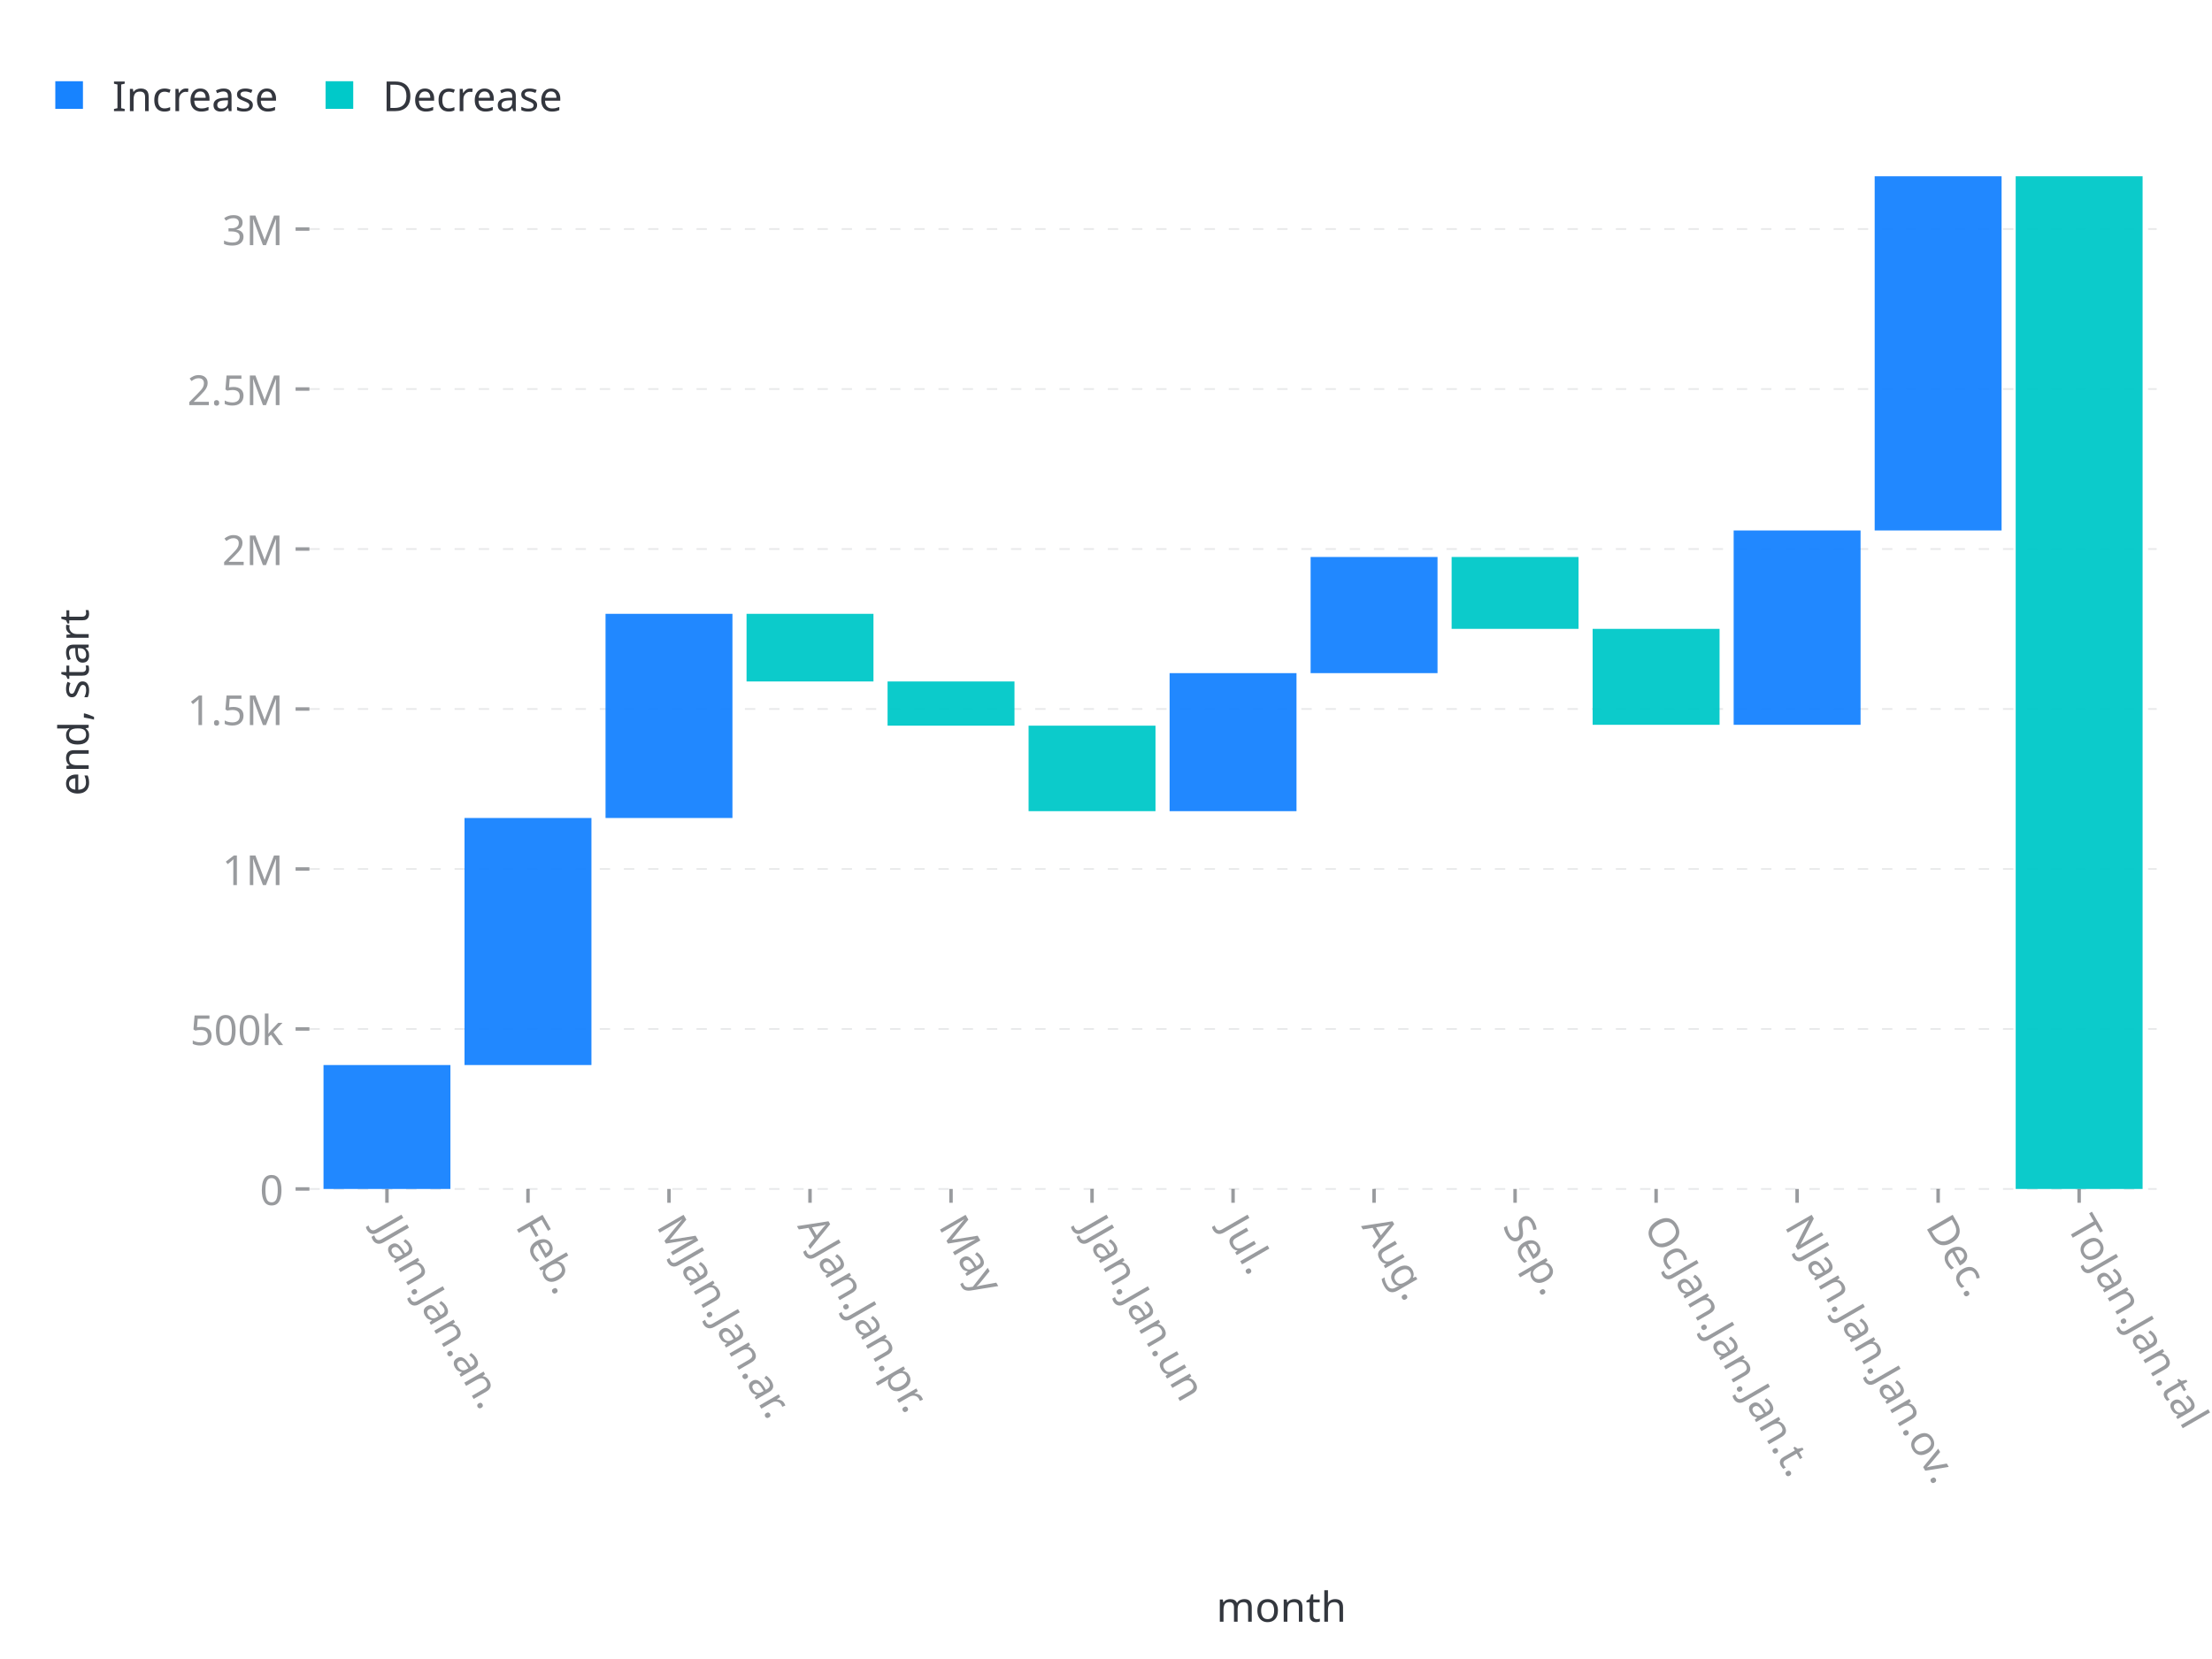
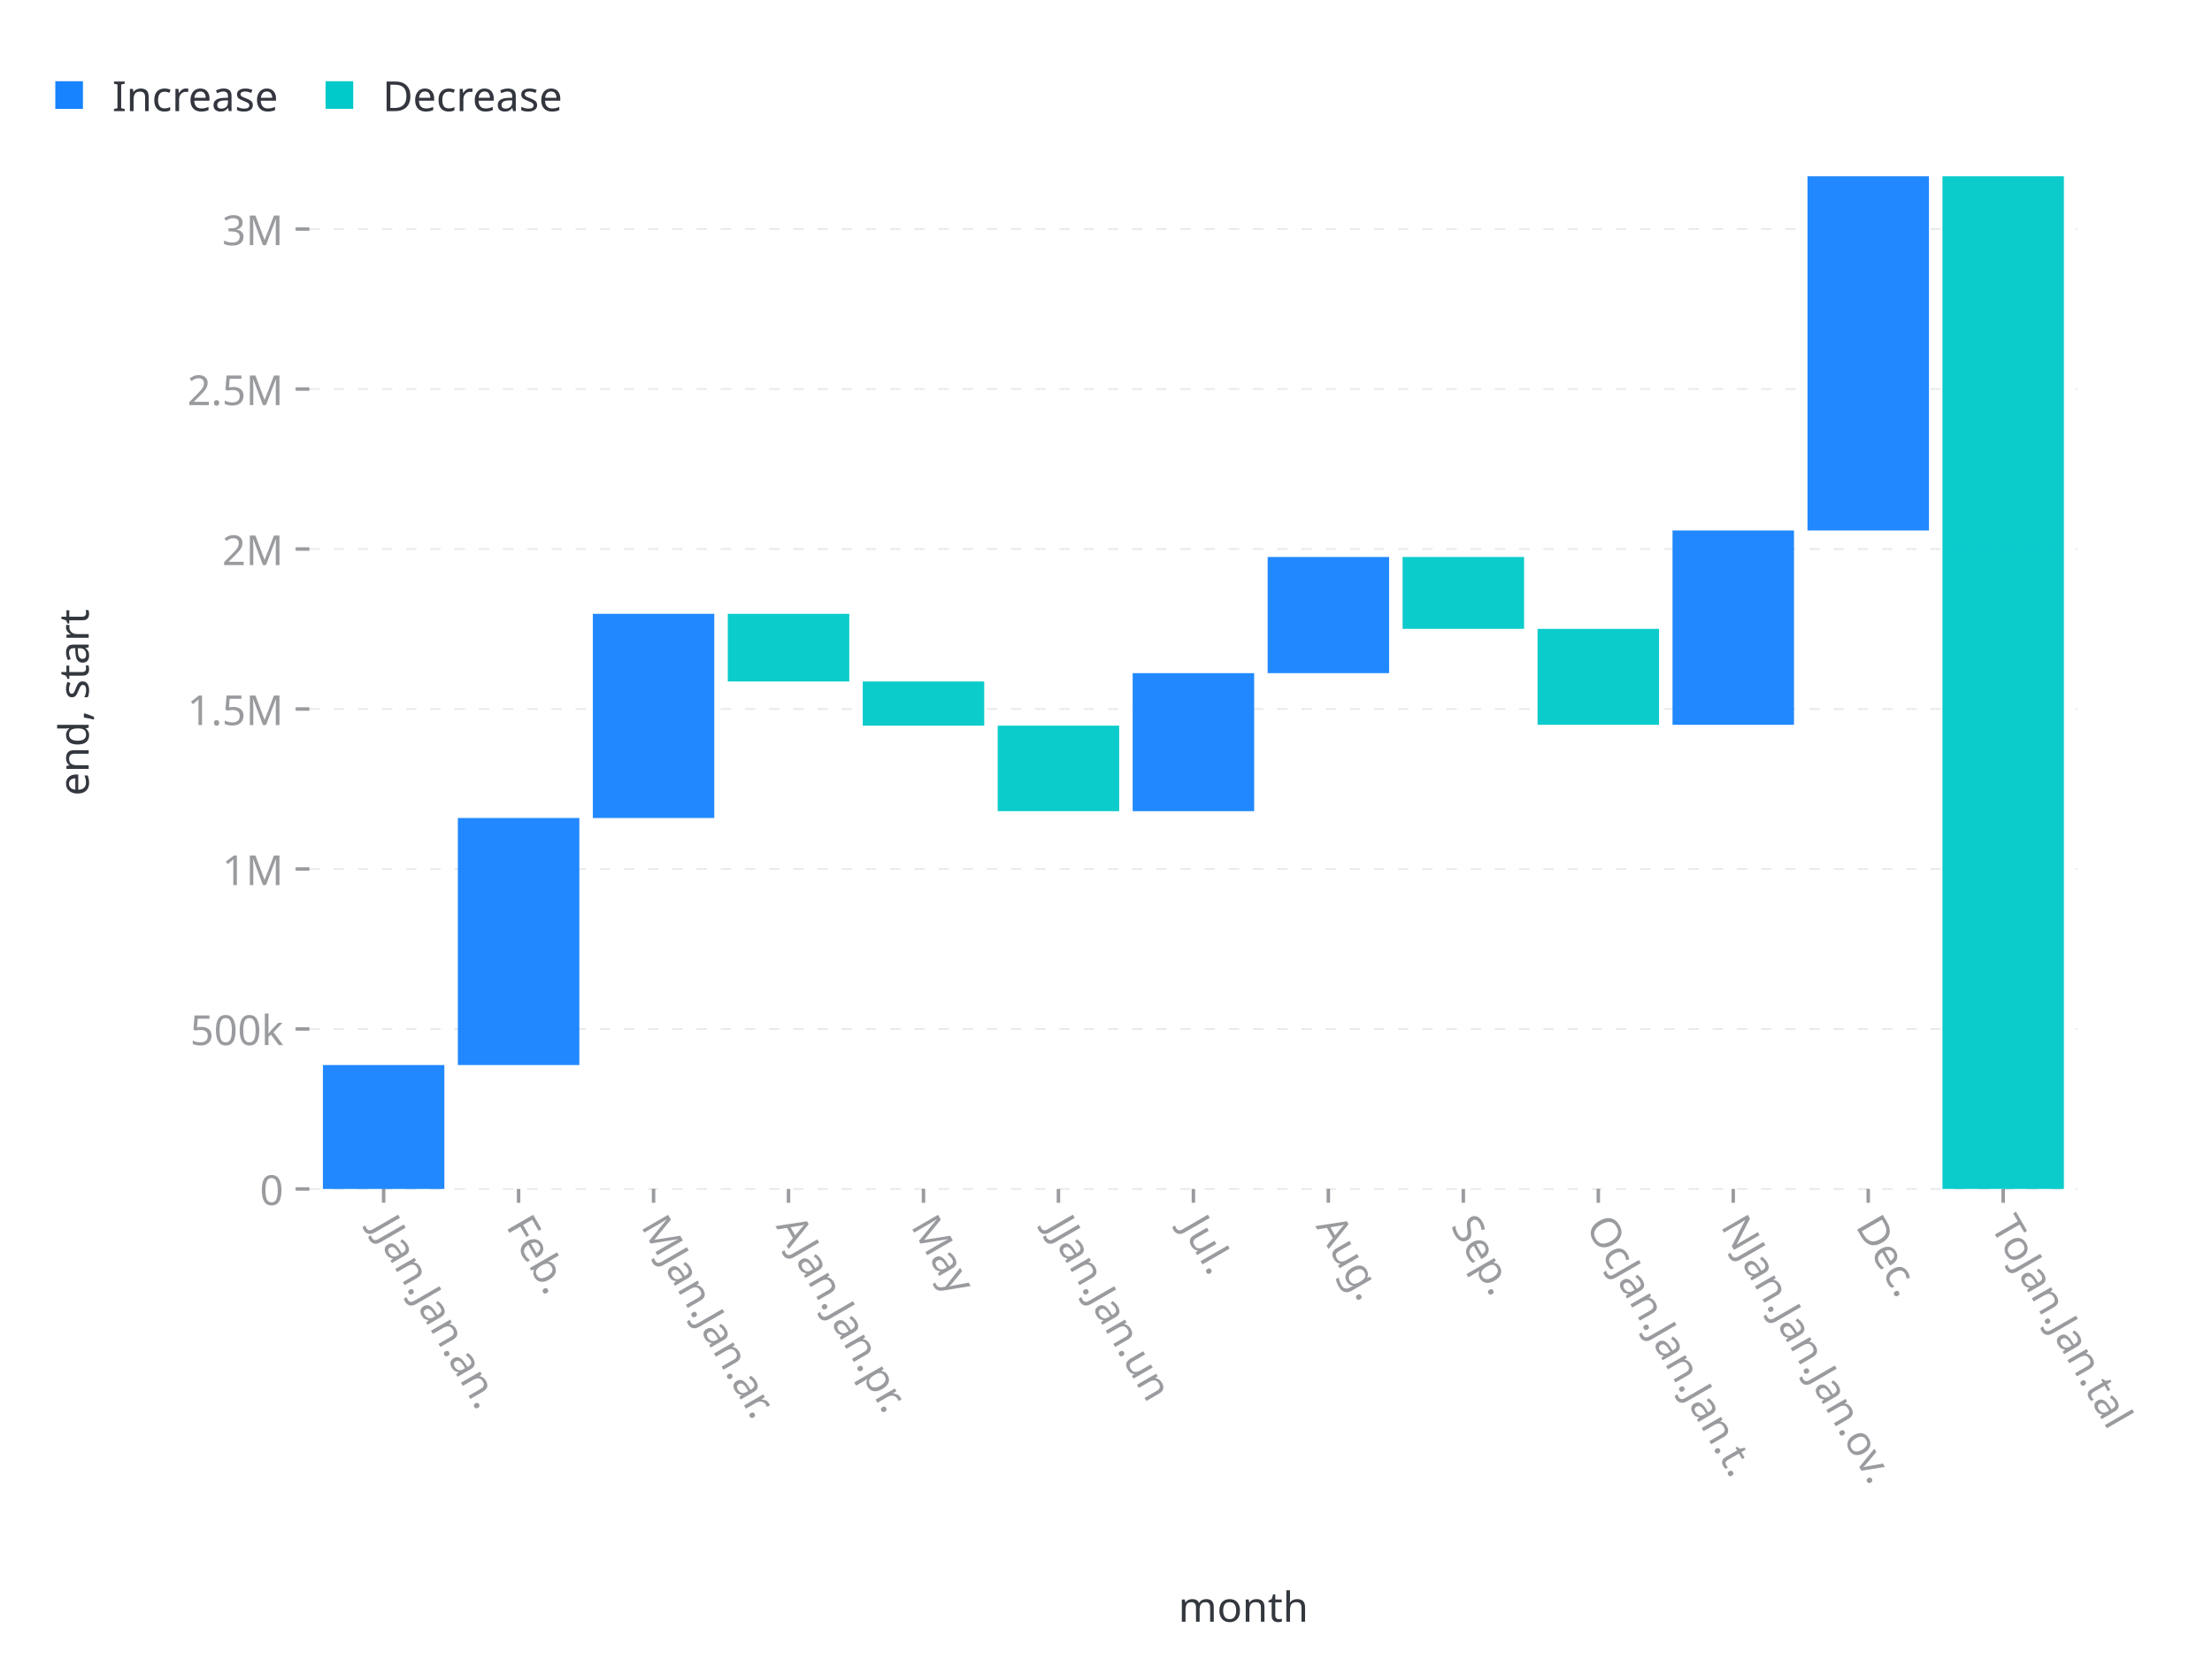
<svg xmlns="http://www.w3.org/2000/svg" width="640" height="480" color-interpolation-filters="sRGB" style="background: transparent;">
  <defs>
    <clipPath id="b" transform="matrix(1 0 0 1 -16 -16)">
      <use href="#a" transform="matrix(1 0 0 1 16 16)" />
    </clipPath>
  </defs>
  <g>
    <g fill="none">
      <g fill="none" class="view">
        <g>
          <path width="640" height="480" x="0" y="0" fill="rgba(0,0,0,0)" d="m0 0 640 0 0 480-640 0z" class="area" />
        </g>
        <g>
          <path width="608" height="448" x="16" y="16" fill="rgba(0,0,0,0)" d="m16 16 608 0 0 448-608 0z" class="area" />
        </g>
        <g>
-           <path width="534.48" height="293" x="89.52" y="51" fill="rgba(0,0,0,0)" d="m89.52 51 534.48 0 0 293-534.48 0z" class="area" />
+           <path width="511.54" height="293" x="89.52" y="51" fill="rgba(0,0,0,0)" d="m89.52 51 511.54 0 0 293-511.54 0z" class="area" />
        </g>
        <g>
-           <path width="534.48" height="293" x="89.52" y="51" fill="rgba(0,0,0,0)" d="m89.52 51 534.48 0 0 293-534.48 0z" class="area" />
+           <path width="511.54" height="293" x="89.52" y="51" fill="rgba(0,0,0,0)" d="m89.52 51 511.54 0 0 293-511.54 0z" class="area" />
        </g>
        <g fill="none" class="component">
          <g fill="none" transform="matrix(1 0 0 1 16 16)">
            <g fill="none" class="legend-category">
              <g fill="none" class="legend-title-group">
                <g fill="none" class="legend-title" />
              </g>
              <g fill="none" class="legend-items-group">
                <g fill="none" class="legend-items">
                  <g fill="none" class="items-navigator">
                    <g fill="none" class="navigator-content-group" clip-path="url(#b)">
                      <g fill="none" class="navigator-play-window">
                        <g fill="none" class="items-item-page">
                          <g fill="none" class="items-item">
                            <g fill="none" class="legend-category-item-background-group">
                              <g>
                                <path width="66.2" height="23" fill="rgba(0,0,0,0)" d="m0 0 66.2 0 0 23-66.2 0z" class="legend-category-item-background" visibility="visible" />
                              </g>
                            </g>
                            <g fill="none" class="legend-category-item-marker-group" transform="matrix(.5 0 0 .5 4 11.5)">
                              <g>
                                <path fill="rgba(23,131,255,1)" stroke-width="0" d="m-8-8 16 0 0 16-16 0Z" class="legend-category-item-marker" visibility="visible" />
                              </g>
                            </g>
                            <g fill="none" class="legend-category-item-label-group" transform="matrix(1 0 0 1 16 11.5)">
                              <g>
                                <text fill="rgba(29,33,41,1)" fill-opacity=".9" stroke-width="1" class="legend-category-item-label" dominant-baseline="central" dx=".5" dy="0" font-family="sans-serif" font-size="12" font-style="normal" font-variant="normal" font-weight="normal" paint-order="stroke" style="transform:translate(0px, 0px);" text-anchor="left" visibility="visible">Increase</text>
                              </g>
                            </g>
                            <g fill="none" class="legend-category-item-value-group" />
                          </g>
                          <g fill="none" class="items-item" transform="matrix(1 0 0 1 78.2 0)">
                            <g fill="none" class="legend-category-item-background-group">
                              <g>
                                <path width="71.48" height="23" fill="rgba(0,0,0,0)" d="m0 0 71.48 0 0 23-71.48 0z" class="legend-category-item-background" visibility="visible" />
                              </g>
                            </g>
                            <g fill="none" class="legend-category-item-marker-group" transform="matrix(.5 0 0 .5 4 11.5)">
                              <g>
                                <path fill="rgba(0,201,201,1)" stroke-width="0" d="m-8-8 16 0 0 16-16 0Z" class="legend-category-item-marker" visibility="visible" />
                              </g>
                            </g>
                            <g fill="none" class="legend-category-item-label-group" transform="matrix(1 0 0 1 16 11.5)">
                              <g>
                                <text fill="rgba(29,33,41,1)" fill-opacity=".9" stroke-width="1" class="legend-category-item-label" dominant-baseline="central" dx=".5" dy="0" font-family="sans-serif" font-size="12" font-style="normal" font-variant="normal" font-weight="normal" paint-order="stroke" style="transform:translate(0px, 0px);" text-anchor="left" visibility="visible">Decrease</text>
                              </g>
                            </g>
                            <g fill="none" class="legend-category-item-value-group" />
                          </g>
                        </g>
                      </g>
                    </g>
                    <g fill="none" class="navigator-controller" />
                    <g>
                      <path id="a" width="149.68" height="23" fill="none" d="m0 0 149.68 0 0 23-149.68 0z" class="navigator-clip-path" />
                    </g>
                  </g>
                </g>
              </g>
            </g>
          </g>
        </g>
        <g fill="none" class="component">
          <g fill="none" class="axis">
            <g fill="none" class="axis-grid-group" />
            <g fill="none" class="axis-main-group">
              <g fill="none" class="axis-line-group">
                <g>
-                   <line x1="89.52" x2="624" y1="344" y2="344" fill="none" stroke="rgba(29,33,41,1)" stroke-opacity=".45" stroke-width=".5" class="axis-line axis-line" opacity="0" />
+                   <line x1="89.52" x2="601.06" y1="344" y2="344" fill="none" stroke="rgba(29,33,41,1)" stroke-opacity=".45" stroke-width=".5" class="axis-line axis-line" opacity="0" />
                </g>
              </g>
              <g fill="none" class="axis-tick-group">
-                 <g fill="none" class="axis-tick" transform="matrix(1 0 0 1 111.96 344)">
-                   <g>
-                     <line x1="0" x2="0" y1="0" y2="4" fill="none" stroke="rgba(29,33,41,1)" stroke-width="1" class="axis-tick-item" opacity=".45" />
-                   </g>
-                 </g>
-                 <g fill="none" class="axis-tick" transform="matrix(1 0 0 1 152.76 344)">
-                   <g>
-                     <line x1="0" x2="0" y1="0" y2="4" fill="none" stroke="rgba(29,33,41,1)" stroke-width="1" class="axis-tick-item" opacity=".45" />
-                   </g>
-                 </g>
-                 <g fill="none" class="axis-tick" transform="matrix(1 0 0 1 193.56 344)">
-                   <g>
-                     <line x1="0" x2="0" y1="0" y2="4" fill="none" stroke="rgba(29,33,41,1)" stroke-width="1" class="axis-tick-item" opacity=".45" />
-                   </g>
-                 </g>
-                 <g fill="none" class="axis-tick" transform="matrix(1 0 0 1 234.36 344)">
-                   <g>
-                     <line x1="0" x2="0" y1="0" y2="4" fill="none" stroke="rgba(29,33,41,1)" stroke-width="1" class="axis-tick-item" opacity=".45" />
-                   </g>
-                 </g>
-                 <g fill="none" class="axis-tick" transform="matrix(1 0 0 1 275.16 344)">
-                   <g>
-                     <line x1="0" x2="0" y1="0" y2="4" fill="none" stroke="rgba(29,33,41,1)" stroke-width="1" class="axis-tick-item" opacity=".45" />
-                   </g>
-                 </g>
-                 <g fill="none" class="axis-tick" transform="matrix(1 0 0 1 315.96 344)">
-                   <g>
-                     <line x1="0" x2="0" y1="0" y2="4" fill="none" stroke="rgba(29,33,41,1)" stroke-width="1" class="axis-tick-item" opacity=".45" />
-                   </g>
-                 </g>
-                 <g fill="none" class="axis-tick" transform="matrix(1 0 0 1 356.76 344)">
-                   <g>
-                     <line x1="0" x2="0" y1="0" y2="4" fill="none" stroke="rgba(29,33,41,1)" stroke-width="1" class="axis-tick-item" opacity=".45" />
-                   </g>
-                 </g>
-                 <g fill="none" class="axis-tick" transform="matrix(1 0 0 1 397.56 344)">
-                   <g>
-                     <line x1="0" x2="0" y1="0" y2="4" fill="none" stroke="rgba(29,33,41,1)" stroke-width="1" class="axis-tick-item" opacity=".45" />
-                   </g>
-                 </g>
-                 <g fill="none" class="axis-tick" transform="matrix(1 0 0 1 438.36 344)">
-                   <g>
-                     <line x1="0" x2="0" y1="0" y2="4" fill="none" stroke="rgba(29,33,41,1)" stroke-width="1" class="axis-tick-item" opacity=".45" />
-                   </g>
-                 </g>
-                 <g fill="none" class="axis-tick" transform="matrix(1 0 0 1 479.16 344)">
-                   <g>
-                     <line x1="0" x2="0" y1="0" y2="4" fill="none" stroke="rgba(29,33,41,1)" stroke-width="1" class="axis-tick-item" opacity=".45" />
-                   </g>
-                 </g>
-                 <g fill="none" class="axis-tick" transform="matrix(1 0 0 1 519.96 344)">
-                   <g>
-                     <line x1="0" x2="0" y1="0" y2="4" fill="none" stroke="rgba(29,33,41,1)" stroke-width="1" class="axis-tick-item" opacity=".45" />
-                   </g>
-                 </g>
-                 <g fill="none" class="axis-tick" transform="matrix(1 0 0 1 560.76 344)">
-                   <g>
-                     <line x1="0" x2="0" y1="0" y2="4" fill="none" stroke="rgba(29,33,41,1)" stroke-width="1" class="axis-tick-item" opacity=".45" />
-                   </g>
-                 </g>
-                 <g fill="none" class="axis-tick" transform="matrix(1 0 0 1 601.56 344)">
+                 <g fill="none" class="axis-tick" transform="matrix(1 0 0 1 110.9969 344)">
+                   <g>
+                     <line x1="0" x2="0" y1="0" y2="4" fill="none" stroke="rgba(29,33,41,1)" stroke-width="1" class="axis-tick-item" opacity=".45" />
+                   </g>
+                 </g>
+                 <g fill="none" class="axis-tick" transform="matrix(1 0 0 1 150.0457 344)">
+                   <g>
+                     <line x1="0" x2="0" y1="0" y2="4" fill="none" stroke="rgba(29,33,41,1)" stroke-width="1" class="axis-tick-item" opacity=".45" />
+                   </g>
+                 </g>
+                 <g fill="none" class="axis-tick" transform="matrix(1 0 0 1 189.0946 344)">
+                   <g>
+                     <line x1="0" x2="0" y1="0" y2="4" fill="none" stroke="rgba(29,33,41,1)" stroke-width="1" class="axis-tick-item" opacity=".45" />
+                   </g>
+                 </g>
+                 <g fill="none" class="axis-tick" transform="matrix(1 0 0 1 228.1434 344)">
+                   <g>
+                     <line x1="0" x2="0" y1="0" y2="4" fill="none" stroke="rgba(29,33,41,1)" stroke-width="1" class="axis-tick-item" opacity=".45" />
+                   </g>
+                 </g>
+                 <g fill="none" class="axis-tick" transform="matrix(1 0 0 1 267.1923 344)">
+                   <g>
+                     <line x1="0" x2="0" y1="0" y2="4" fill="none" stroke="rgba(29,33,41,1)" stroke-width="1" class="axis-tick-item" opacity=".45" />
+                   </g>
+                 </g>
+                 <g fill="none" class="axis-tick" transform="matrix(1 0 0 1 306.2412 344)">
+                   <g>
+                     <line x1="0" x2="0" y1="0" y2="4" fill="none" stroke="rgba(29,33,41,1)" stroke-width="1" class="axis-tick-item" opacity=".45" />
+                   </g>
+                 </g>
+                 <g fill="none" class="axis-tick" transform="matrix(1 0 0 1 345.29 344)">
+                   <g>
+                     <line x1="0" x2="0" y1="0" y2="4" fill="none" stroke="rgba(29,33,41,1)" stroke-width="1" class="axis-tick-item" opacity=".45" />
+                   </g>
+                 </g>
+                 <g fill="none" class="axis-tick" transform="matrix(1 0 0 1 384.3389 344)">
+                   <g>
+                     <line x1="0" x2="0" y1="0" y2="4" fill="none" stroke="rgba(29,33,41,1)" stroke-width="1" class="axis-tick-item" opacity=".45" />
+                   </g>
+                 </g>
+                 <g fill="none" class="axis-tick" transform="matrix(1 0 0 1 423.3877 344)">
+                   <g>
+                     <line x1="0" x2="0" y1="0" y2="4" fill="none" stroke="rgba(29,33,41,1)" stroke-width="1" class="axis-tick-item" opacity=".45" />
+                   </g>
+                 </g>
+                 <g fill="none" class="axis-tick" transform="matrix(1 0 0 1 462.4366 344)">
+                   <g>
+                     <line x1="0" x2="0" y1="0" y2="4" fill="none" stroke="rgba(29,33,41,1)" stroke-width="1" class="axis-tick-item" opacity=".45" />
+                   </g>
+                 </g>
+                 <g fill="none" class="axis-tick" transform="matrix(1 0 0 1 501.4854 344)">
+                   <g>
+                     <line x1="0" x2="0" y1="0" y2="4" fill="none" stroke="rgba(29,33,41,1)" stroke-width="1" class="axis-tick-item" opacity=".45" />
+                   </g>
+                 </g>
+                 <g fill="none" class="axis-tick" transform="matrix(1 0 0 1 540.5343 344)">
+                   <g>
+                     <line x1="0" x2="0" y1="0" y2="4" fill="none" stroke="rgba(29,33,41,1)" stroke-width="1" class="axis-tick-item" opacity=".45" />
+                   </g>
+                 </g>
+                 <g fill="none" class="axis-tick" transform="matrix(1 0 0 1 579.5831 344)">
                  <g>
                    <line x1="0" x2="0" y1="0" y2="4" fill="none" stroke="rgba(29,33,41,1)" stroke-width="1" class="axis-tick-item" opacity=".45" />
                  </g>
                </g>
              </g>
              <g fill="none" class="axis-label-group">
-                 <g fill="none" class="axis-label" transform="matrix(.5 .86603 -.86603 .5 111.96 352)">
+                 <g fill="none" class="axis-label" transform="matrix(.5 .86603 -.86603 .5 110.9969 352)">
                  <g transform="matrix(1 0 0 1 0 0)">
                    <text fill="rgba(29,33,41,1)" stroke-width="1" class="axis-label-item" dominant-baseline="central" dx=".5" dy="0" font-family="sans-serif" font-size="12" font-style="normal" font-variant="normal" font-weight="normal" opacity=".45" paint-order="stroke" style="transform:translate(0px, 0px);" text-anchor="left">JJan.Jan.an.</text>
                  </g>
                </g>
-                 <g fill="none" class="axis-label" transform="matrix(.5 .86603 -.86603 .5 152.76 352)">
+                 <g fill="none" class="axis-label" transform="matrix(.5 .86603 -.86603 .5 150.0457 352)">
                  <g transform="matrix(1 0 0 1 0 0)">
                    <text fill="rgba(29,33,41,1)" stroke-width="1" class="axis-label-item" dominant-baseline="central" dx=".5" dy="0" font-family="sans-serif" font-size="12" font-style="normal" font-variant="normal" font-weight="normal" opacity=".45" paint-order="stroke" style="transform:translate(0px, 0px);" text-anchor="left">Feb.</text>
                  </g>
                </g>
-                 <g fill="none" class="axis-label" transform="matrix(.5 .86603 -.86603 .5 193.56 352)">
+                 <g fill="none" class="axis-label" transform="matrix(.5 .86603 -.86603 .5 189.0946 352)">
                  <g transform="matrix(1 0 0 1 0 0)">
                    <text fill="rgba(29,33,41,1)" stroke-width="1" class="axis-label-item" dominant-baseline="central" dx=".5" dy="0" font-family="sans-serif" font-size="12" font-style="normal" font-variant="normal" font-weight="normal" opacity=".45" paint-order="stroke" style="transform:translate(0px, 0px);" text-anchor="left">MJan.Jan.ar.</text>
                  </g>
                </g>
-                 <g fill="none" class="axis-label" transform="matrix(.5 .86603 -.86603 .5 234.36 352)">
+                 <g fill="none" class="axis-label" transform="matrix(.5 .86603 -.86603 .5 228.1434 352)">
                  <g transform="matrix(1 0 0 1 0 0)">
                    <text fill="rgba(29,33,41,1)" stroke-width="1" class="axis-label-item" dominant-baseline="central" dx=".5" dy="0" font-family="sans-serif" font-size="12" font-style="normal" font-variant="normal" font-weight="normal" opacity=".45" paint-order="stroke" style="transform:translate(0px, 0px);" text-anchor="left">AJan.Jan.pr.</text>
                  </g>
                </g>
-                 <g fill="none" class="axis-label" transform="matrix(.5 .86603 -.86603 .5 275.16 352)">
+                 <g fill="none" class="axis-label" transform="matrix(.5 .86603 -.86603 .5 267.1923 352)">
                  <g transform="matrix(1 0 0 1 0 0)">
                    <text fill="rgba(29,33,41,1)" stroke-width="1" class="axis-label-item" dominant-baseline="central" dx=".5" dy="0" font-family="sans-serif" font-size="12" font-style="normal" font-variant="normal" font-weight="normal" opacity=".45" paint-order="stroke" style="transform:translate(0px, 0px);" text-anchor="left">May</text>
                  </g>
                </g>
-                 <g fill="none" class="axis-label" transform="matrix(.5 .86603 -.86603 .5 315.96 352)">
+                 <g fill="none" class="axis-label" transform="matrix(.5 .86603 -.86603 .5 306.2412 352)">
                  <g transform="matrix(1 0 0 1 0 0)">
                    <text fill="rgba(29,33,41,1)" stroke-width="1" class="axis-label-item" dominant-baseline="central" dx=".5" dy="0" font-family="sans-serif" font-size="12" font-style="normal" font-variant="normal" font-weight="normal" opacity=".45" paint-order="stroke" style="transform:translate(0px, 0px);" text-anchor="left">JJan.Jan.un</text>
                  </g>
                </g>
-                 <g fill="none" class="axis-label" transform="matrix(.5 .86603 -.86603 .5 356.76 352)">
+                 <g fill="none" class="axis-label" transform="matrix(.5 .86603 -.86603 .5 345.29 352)">
                  <g transform="matrix(1 0 0 1 0 0)">
                    <text fill="rgba(29,33,41,1)" stroke-width="1" class="axis-label-item" dominant-baseline="central" dx=".5" dy="0" font-family="sans-serif" font-size="12" font-style="normal" font-variant="normal" font-weight="normal" opacity=".45" paint-order="stroke" style="transform:translate(0px, 0px);" text-anchor="left">Jul.</text>
                  </g>
                </g>
-                 <g fill="none" class="axis-label" transform="matrix(.5 .86603 -.86603 .5 397.56 352)">
+                 <g fill="none" class="axis-label" transform="matrix(.5 .86603 -.86603 .5 384.3389 352)">
                  <g transform="matrix(1 0 0 1 0 0)">
                    <text fill="rgba(29,33,41,1)" stroke-width="1" class="axis-label-item" dominant-baseline="central" dx=".5" dy="0" font-family="sans-serif" font-size="12" font-style="normal" font-variant="normal" font-weight="normal" opacity=".45" paint-order="stroke" style="transform:translate(0px, 0px);" text-anchor="left">Aug.</text>
                  </g>
                </g>
-                 <g fill="none" class="axis-label" transform="matrix(.5 .86603 -.86603 .5 438.36 352)">
+                 <g fill="none" class="axis-label" transform="matrix(.5 .86603 -.86603 .5 423.3877 352)">
                  <g transform="matrix(1 0 0 1 0 0)">
                    <text fill="rgba(29,33,41,1)" stroke-width="1" class="axis-label-item" dominant-baseline="central" dx=".5" dy="0" font-family="sans-serif" font-size="12" font-style="normal" font-variant="normal" font-weight="normal" opacity=".45" paint-order="stroke" style="transform:translate(0px, 0px);" text-anchor="left">Sep.</text>
                  </g>
                </g>
-                 <g fill="none" class="axis-label" transform="matrix(.5 .86603 -.86603 .5 479.16 352)">
+                 <g fill="none" class="axis-label" transform="matrix(.5 .86603 -.86603 .5 462.4366 352)">
                  <g transform="matrix(1 0 0 1 0 0)">
                    <text fill="rgba(29,33,41,1)" stroke-width="1" class="axis-label-item" dominant-baseline="central" dx=".5" dy="0" font-family="sans-serif" font-size="12" font-style="normal" font-variant="normal" font-weight="normal" opacity=".45" paint-order="stroke" style="transform:translate(0px, 0px);" text-anchor="left">OcJan.Jan.Jan.t.</text>
                  </g>
                </g>
-                 <g fill="none" class="axis-label" transform="matrix(.5 .86603 -.86603 .5 519.96 352)">
+                 <g fill="none" class="axis-label" transform="matrix(.5 .86603 -.86603 .5 501.4854 352)">
                  <g transform="matrix(1 0 0 1 0 0)">
                    <text fill="rgba(29,33,41,1)" stroke-width="1" class="axis-label-item" dominant-baseline="central" dx=".5" dy="0" font-family="sans-serif" font-size="12" font-style="normal" font-variant="normal" font-weight="normal" opacity=".45" paint-order="stroke" style="transform:translate(0px, 0px);" text-anchor="left">NJan.Jan.Jan.ov.</text>
                  </g>
                </g>
-                 <g fill="none" class="axis-label" transform="matrix(.5 .86603 -.86603 .5 560.76 352)">
+                 <g fill="none" class="axis-label" transform="matrix(.5 .86603 -.86603 .5 540.5343 352)">
                  <g transform="matrix(1 0 0 1 0 0)">
                    <text fill="rgba(29,33,41,1)" stroke-width="1" class="axis-label-item" dominant-baseline="central" dx=".5" dy="0" font-family="sans-serif" font-size="12" font-style="normal" font-variant="normal" font-weight="normal" opacity=".45" paint-order="stroke" style="transform:translate(0px, 0px);" text-anchor="left">Dec.</text>
                  </g>
                </g>
-                 <g fill="none" class="axis-label" transform="matrix(.5 .86603 -.86603 .5 601.56 352)">
+                 <g fill="none" class="axis-label" transform="matrix(.5 .86603 -.86603 .5 579.5831 352)">
                  <g>
                    <text fill="rgba(29,33,41,1)" stroke-width="1" class="axis-label-item" dominant-baseline="central" dx=".5" dy="0" font-family="sans-serif" font-size="12" font-style="normal" font-variant="normal" font-weight="normal" opacity=".45" paint-order="stroke" style="transform:translate(0px, 0px);" text-anchor="left">ToJan.Jan.tal</text>
                  </g>
                </g>
              </g>
            </g>
-             <g fill="none" class="axis-title-group" transform="matrix(1 0 0 1 370.2397 468.0604)">
+             <g fill="none" class="axis-title-group" transform="matrix(1 0 0 1 359.2512 468.0604)">
              <g transform="matrix(1 0 0 1 0 8)">
                <text fill="rgba(29,33,41,1)" stroke-width="1" class="axis-title" dominant-baseline="central" dx=".5" dy="-11.5" font-family="sans-serif" font-size="12" font-style="normal" font-variant="normal" font-weight="normal" opacity=".9" paint-order="stroke" style="transform:translate(0px, 0px);" text-anchor="middle">month</text>
              </g>
            </g>
          </g>
        </g>
        <g fill="none" class="component">
          <g fill="none" class="axis">
            <g fill="none" class="axis-grid-group">
              <g fill="none" class="axis-grid">
                <g fill="none" class="grid-line-group">
                  <g>
-                     <path fill="none" stroke="rgba(29,33,41,1)" stroke-dasharray="3,4" stroke-opacity=".1" stroke-width=".5" d="m89.52 344 534.48 0" class="grid-line" />
-                   </g>
-                   <g>
-                     <path fill="none" stroke="rgba(29,33,41,1)" stroke-dasharray="3,4" stroke-opacity=".1" stroke-width=".5" d="m89.52 297.712 534.48 0" class="grid-line" />
-                   </g>
-                   <g>
-                     <path fill="none" stroke="rgba(29,33,41,1)" stroke-dasharray="3,4" stroke-opacity=".1" stroke-width=".5" d="m89.52 251.423 534.48 0" class="grid-line" />
-                   </g>
-                   <g>
-                     <path fill="none" stroke="rgba(29,33,41,1)" stroke-dasharray="3,4" stroke-opacity=".1" stroke-width=".5" d="m89.52 205.135 534.48 0" class="grid-line" />
-                   </g>
-                   <g>
-                     <path fill="none" stroke="rgba(29,33,41,1)" stroke-dasharray="3,4" stroke-opacity=".1" stroke-width=".5" d="m89.52 158.847 534.48 0" class="grid-line" />
-                   </g>
-                   <g>
-                     <path fill="none" stroke="rgba(29,33,41,1)" stroke-dasharray="3,4" stroke-opacity=".1" stroke-width=".5" d="m89.52 112.558 534.48 0" class="grid-line" />
-                   </g>
-                   <g>
-                     <path fill="none" stroke="rgba(29,33,41,1)" stroke-dasharray="3,4" stroke-opacity=".1" stroke-width=".5" d="m89.52 66.27 534.48 0" class="grid-line" />
+                     <path fill="none" stroke="rgba(29,33,41,1)" stroke-dasharray="3,4" stroke-opacity=".1" stroke-width=".5" d="m89.52 344 511.54 0" class="grid-line" />
+                   </g>
+                   <g>
+                     <path fill="none" stroke="rgba(29,33,41,1)" stroke-dasharray="3,4" stroke-opacity=".1" stroke-width=".5" d="m89.52 297.712 511.54 0" class="grid-line" />
+                   </g>
+                   <g>
+                     <path fill="none" stroke="rgba(29,33,41,1)" stroke-dasharray="3,4" stroke-opacity=".1" stroke-width=".5" d="m89.52 251.423 511.54 0" class="grid-line" />
+                   </g>
+                   <g>
+                     <path fill="none" stroke="rgba(29,33,41,1)" stroke-dasharray="3,4" stroke-opacity=".1" stroke-width=".5" d="m89.52 205.135 511.54 0" class="grid-line" />
+                   </g>
+                   <g>
+                     <path fill="none" stroke="rgba(29,33,41,1)" stroke-dasharray="3,4" stroke-opacity=".1" stroke-width=".5" d="m89.52 158.847 511.54 0" class="grid-line" />
+                   </g>
+                   <g>
+                     <path fill="none" stroke="rgba(29,33,41,1)" stroke-dasharray="3,4" stroke-opacity=".1" stroke-width=".5" d="m89.52 112.558 511.54 0" class="grid-line" />
+                   </g>
+                   <g>
+                     <path fill="none" stroke="rgba(29,33,41,1)" stroke-dasharray="3,4" stroke-opacity=".1" stroke-width=".5" d="m89.52 66.27 511.54 0" class="grid-line" />
                  </g>
                </g>
                <g fill="none" class="grid-region-group" />
              </g>
            </g>
            <g fill="none" class="axis-main-group">
              <g fill="none" class="axis-line-group">
                <g>
                  <line x1="89.52" x2="89.52" y1="344" y2="51" fill="none" stroke="rgba(29,33,41,1)" stroke-opacity=".45" stroke-width=".5" class="axis-line axis-line" opacity="0" />
                </g>
              </g>
              <g fill="none" class="axis-tick-group">
                <g fill="none" class="axis-tick" transform="matrix(1 0 0 1 89.52 344)">
                  <g>
                    <line x1="0" x2="-4" y1="0" y2="0" fill="none" stroke="rgba(29,33,41,1)" stroke-width="1" class="axis-tick-item" opacity=".45" />
                  </g>
                </g>
                <g fill="none" class="axis-tick" transform="matrix(1 0 0 1 89.52 297.7117)">
                  <g>
                    <line x1="0" x2="-4" y1="0" y2="0" fill="none" stroke="rgba(29,33,41,1)" stroke-width="1" class="axis-tick-item" opacity=".45" />
                  </g>
                </g>
                <g fill="none" class="axis-tick" transform="matrix(1 0 0 1 89.52 251.4234)">
                  <g>
                    <line x1="0" x2="-4" y1="0" y2="0" fill="none" stroke="rgba(29,33,41,1)" stroke-width="1" class="axis-tick-item" opacity=".45" />
                  </g>
                </g>
                <g fill="none" class="axis-tick" transform="matrix(1 0 0 1 89.52 205.135)">
                  <g>
                    <line x1="0" x2="-4" y1="0" y2="0" fill="none" stroke="rgba(29,33,41,1)" stroke-width="1" class="axis-tick-item" opacity=".45" />
                  </g>
                </g>
                <g fill="none" class="axis-tick" transform="matrix(1 0 0 1 89.52 158.8468)">
                  <g>
                    <line x1="0" x2="-4" y1="0" y2="0" fill="none" stroke="rgba(29,33,41,1)" stroke-width="1" class="axis-tick-item" opacity=".45" />
                  </g>
                </g>
                <g fill="none" class="axis-tick" transform="matrix(1 0 0 1 89.52 112.5584)">
                  <g>
                    <line x1="0" x2="-4" y1="0" y2="0" fill="none" stroke="rgba(29,33,41,1)" stroke-width="1" class="axis-tick-item" opacity=".45" />
                  </g>
                </g>
                <g fill="none" class="axis-tick" transform="matrix(1 0 0 1 89.52 66.2701)">
                  <g>
                    <line x1="0" x2="-4" y1="0" y2="0" fill="none" stroke="rgba(29,33,41,1)" stroke-width="1" class="axis-tick-item" opacity=".45" />
                  </g>
                </g>
              </g>
              <g fill="none" class="axis-label-group">
                <g fill="none" class="axis-label" transform="matrix(1 0 0 1 81.52 344)">
                  <g>
                    <text fill="rgba(29,33,41,1)" stroke-width="1" class="axis-label-item" dominant-baseline="central" dx=".5" dy="0" font-family="sans-serif" font-size="12" font-style="normal" font-variant="normal" font-weight="normal" opacity=".45" paint-order="stroke" style="transform:translate(0px, 0px);" text-anchor="end" visibility="visible">0</text>
                  </g>
                </g>
                <g fill="none" class="axis-label" transform="matrix(1 0 0 1 81.52 297.7117)">
                  <g>
                    <text fill="rgba(29,33,41,1)" stroke-width="1" class="axis-label-item" dominant-baseline="central" dx=".5" dy="0" font-family="sans-serif" font-size="12" font-style="normal" font-variant="normal" font-weight="normal" opacity=".45" paint-order="stroke" style="transform:translate(0px, 0px);" text-anchor="end" visibility="visible">500k</text>
                  </g>
                </g>
                <g fill="none" class="axis-label" transform="matrix(1 0 0 1 81.52 251.4234)">
                  <g>
                    <text fill="rgba(29,33,41,1)" stroke-width="1" class="axis-label-item" dominant-baseline="central" dx=".5" dy="0" font-family="sans-serif" font-size="12" font-style="normal" font-variant="normal" font-weight="normal" opacity=".45" paint-order="stroke" style="transform:translate(0px, 0px);" text-anchor="end" visibility="visible">1M</text>
                  </g>
                </g>
                <g fill="none" class="axis-label" transform="matrix(1 0 0 1 81.52 205.135)">
                  <g>
                    <text fill="rgba(29,33,41,1)" stroke-width="1" class="axis-label-item" dominant-baseline="central" dx=".5" dy="0" font-family="sans-serif" font-size="12" font-style="normal" font-variant="normal" font-weight="normal" opacity=".45" paint-order="stroke" style="transform:translate(0px, 0px);" text-anchor="end" visibility="visible">1.5M</text>
                  </g>
                </g>
                <g fill="none" class="axis-label" transform="matrix(1 0 0 1 81.52 158.8468)">
                  <g>
                    <text fill="rgba(29,33,41,1)" stroke-width="1" class="axis-label-item" dominant-baseline="central" dx=".5" dy="0" font-family="sans-serif" font-size="12" font-style="normal" font-variant="normal" font-weight="normal" opacity=".45" paint-order="stroke" style="transform:translate(0px, 0px);" text-anchor="end" visibility="visible">2M</text>
                  </g>
                </g>
                <g fill="none" class="axis-label" transform="matrix(1 0 0 1 81.52 112.5584)">
                  <g>
                    <text fill="rgba(29,33,41,1)" stroke-width="1" class="axis-label-item" dominant-baseline="central" dx=".5" dy="0" font-family="sans-serif" font-size="12" font-style="normal" font-variant="normal" font-weight="normal" opacity=".45" paint-order="stroke" style="transform:translate(0px, 0px);" text-anchor="end" visibility="visible">2.5M</text>
                  </g>
                </g>
                <g fill="none" class="axis-label" transform="matrix(1 0 0 1 81.52 66.2701)">
                  <g>
                    <text fill="rgba(29,33,41,1)" stroke-width="1" class="axis-label-item" dominant-baseline="central" dx=".5" dy="0" font-family="sans-serif" font-size="12" font-style="normal" font-variant="normal" font-weight="normal" opacity=".45" paint-order="stroke" style="transform:translate(0px, 0px);" text-anchor="end" visibility="visible">3M</text>
                  </g>
                </g>
              </g>
            </g>
            <g fill="none" class="axis-title-group" transform="matrix(1 0 0 1 28.5 203.25)">
              <g transform="matrix(0 -1 1 0 -7.5 .5)">
                <text fill="rgba(29,33,41,1)" stroke-width="1" class="axis-title" dominant-baseline="central" dx=".5" dy="0" font-family="sans-serif" font-size="12" font-style="normal" font-variant="normal" font-weight="normal" opacity=".9" paint-order="stroke" style="transform:translate(0px, 0px);" text-anchor="middle">end, start</text>
              </g>
            </g>
          </g>
        </g>
        <g transform="matrix(1 0 0 1 89.52 51)">
-           <path width="534.48" height="293" fill="rgba(0,0,0,0)" d="m0 0 534.48 0 0 293-534.48 0z" class="plot" />
+           <path width="511.54" height="293" fill="rgba(0,0,0,0)" d="m0 0 511.54 0 0 293-511.54 0z" class="plot" />
          <g fill="none" class="main-layer">
            <g>
-               <path width="36.72" height="35.852" x="4.08" y="257.148" fill="rgba(23,131,255,1)" fill-opacity=".95" stroke="rgba(23,131,255,1)" stroke-width="0" d="m4.08 257.148 36.72 0 0 35.852-36.72 0z" class="element" />
-             </g>
-             <g>
-               <path width="36.72" height="71.478" x="44.88" y="185.67" fill="rgba(23,131,255,1)" fill-opacity=".95" stroke="rgba(23,131,255,1)" stroke-width="0" d="m44.88 185.67 36.72 0 0 71.478-36.72 0z" class="element" />
-             </g>
-             <g>
-               <path width="36.72" height="59.071" x="85.68" y="126.6" fill="rgba(23,131,255,1)" fill-opacity=".95" stroke="rgba(23,131,255,1)" stroke-width="0" d="m85.68 126.6 36.72 0 0 59.071-36.72 0z" class="element" />
-             </g>
-             <g>
-               <path width="36.72" height="19.569" x="126.48" y="126.6" fill="rgba(0,201,201,1)" fill-opacity=".95" stroke="rgba(0,201,201,1)" stroke-width="0" d="m126.48 126.6 36.72 0 0 19.569-36.72 0z" class="element" />
-             </g>
-             <g>
-               <path width="36.72" height="12.788" x="167.28" y="146.169" fill="rgba(0,201,201,1)" fill-opacity=".95" stroke="rgba(0,201,201,1)" stroke-width="0" d="m167.28 146.169 36.72 0 0 12.788-36.72 0z" class="element" />
-             </g>
-             <g>
-               <path width="36.72" height="24.74" x="208.08" y="158.957" fill="rgba(0,201,201,1)" fill-opacity=".95" stroke="rgba(0,201,201,1)" stroke-width="0" d="m208.08 158.957 36.72 0 0 24.74-36.72 0z" class="element" />
-             </g>
-             <g>
-               <path width="36.72" height="39.938" x="248.88" y="143.759" fill="rgba(23,131,255,1)" fill-opacity=".95" stroke="rgba(23,131,255,1)" stroke-width="0" d="m248.88 143.759 36.72 0 0 39.938-36.72 0z" class="element" />
-             </g>
-             <g>
-               <path width="36.72" height="33.607" x="289.68" y="110.152" fill="rgba(23,131,255,1)" fill-opacity=".95" stroke="rgba(23,131,255,1)" stroke-width="0" d="m289.68 110.152 36.72 0 0 33.607-36.72 0z" class="element" />
-             </g>
-             <g>
-               <path width="36.72" height="20.796" x="330.48" y="110.152" fill="rgba(0,201,201,1)" fill-opacity=".95" stroke="rgba(0,201,201,1)" stroke-width="0" d="m330.48 110.152 36.72 0 0 20.796-36.72 0z" class="element" />
-             </g>
-             <g>
-               <path width="36.72" height="27.761" x="371.28" y="130.948" fill="rgba(0,201,201,1)" fill-opacity=".95" stroke="rgba(0,201,201,1)" stroke-width="0" d="m371.28 130.948 36.72 0 0 27.761-36.72 0z" class="element" />
-             </g>
-             <g>
-               <path width="36.72" height="56.228" x="412.08" y="102.481" fill="rgba(23,131,255,1)" fill-opacity=".95" stroke="rgba(23,131,255,1)" stroke-width="0" d="m412.08 102.481 36.72 0 0 56.228-36.72 0z" class="element" />
-             </g>
-             <g>
-               <path width="36.72" height="102.481" x="452.88" y="0" fill="rgba(23,131,255,1)" fill-opacity=".95" stroke="rgba(23,131,255,1)" stroke-width="0" d="m452.88 0 36.72 0 0 102.481-36.72 0z" class="element" />
-             </g>
-             <g>
-               <path width="36.72" height="293" x="493.68" y="0" fill="rgba(0,201,201,1)" fill-opacity=".95" stroke="rgba(0,201,201,1)" stroke-width="0" d="m493.68 0 36.72 0 0 293-36.72 0z" class="element" />
+               <path width="35.144" height="35.852" x="3.905" y="257.148" fill="rgba(23,131,255,1)" fill-opacity=".95" stroke="rgba(23,131,255,1)" stroke-width="0" d="m3.905 257.148 35.144 0 0 35.852-35.144 0z" class="element" />
+             </g>
+             <g>
+               <path width="35.144" height="71.478" x="42.954" y="185.67" fill="rgba(23,131,255,1)" fill-opacity=".95" stroke="rgba(23,131,255,1)" stroke-width="0" d="m42.954 185.67 35.144 0 0 71.478-35.144 0z" class="element" />
+             </g>
+             <g>
+               <path width="35.144" height="59.071" x="82.003" y="126.6" fill="rgba(23,131,255,1)" fill-opacity=".95" stroke="rgba(23,131,255,1)" stroke-width="0" d="m82.003 126.6 35.144 0 0 59.071-35.144 0z" class="element" />
+             </g>
+             <g>
+               <path width="35.144" height="19.569" x="121.052" y="126.6" fill="rgba(0,201,201,1)" fill-opacity=".95" stroke="rgba(0,201,201,1)" stroke-width="0" d="m121.052 126.6 35.144 0 0 19.569-35.144 0z" class="element" />
+             </g>
+             <g>
+               <path width="35.144" height="12.788" x="160.1" y="146.169" fill="rgba(0,201,201,1)" fill-opacity=".95" stroke="rgba(0,201,201,1)" stroke-width="0" d="m160.1 146.169 35.144 0 0 12.788-35.144 0z" class="element" />
+             </g>
+             <g>
+               <path width="35.144" height="24.74" x="199.149" y="158.957" fill="rgba(0,201,201,1)" fill-opacity=".95" stroke="rgba(0,201,201,1)" stroke-width="0" d="m199.149 158.957 35.144 0 0 24.74-35.144 0z" class="element" />
+             </g>
+             <g>
+               <path width="35.144" height="39.938" x="238.198" y="143.759" fill="rgba(23,131,255,1)" fill-opacity=".95" stroke="rgba(23,131,255,1)" stroke-width="0" d="m238.198 143.759 35.144 0 0 39.938-35.144 0z" class="element" />
+             </g>
+             <g>
+               <path width="35.144" height="33.607" x="277.247" y="110.152" fill="rgba(23,131,255,1)" fill-opacity=".95" stroke="rgba(23,131,255,1)" stroke-width="0" d="m277.247 110.152 35.144 0 0 33.607-35.144 0z" class="element" />
+             </g>
+             <g>
+               <path width="35.144" height="20.796" x="316.296" y="110.152" fill="rgba(0,201,201,1)" fill-opacity=".95" stroke="rgba(0,201,201,1)" stroke-width="0" d="m316.296 110.152 35.144 0 0 20.796-35.144 0z" class="element" />
+             </g>
+             <g>
+               <path width="35.144" height="27.761" x="355.345" y="130.948" fill="rgba(0,201,201,1)" fill-opacity=".95" stroke="rgba(0,201,201,1)" stroke-width="0" d="m355.345 130.948 35.144 0 0 27.761-35.144 0z" class="element" />
+             </g>
+             <g>
+               <path width="35.144" height="56.228" x="394.393" y="102.481" fill="rgba(23,131,255,1)" fill-opacity=".95" stroke="rgba(23,131,255,1)" stroke-width="0" d="m394.393 102.481 35.144 0 0 56.228-35.144 0z" class="element" />
+             </g>
+             <g>
+               <path width="35.144" height="102.481" x="433.442" y="0" fill="rgba(23,131,255,1)" fill-opacity=".95" stroke="rgba(23,131,255,1)" stroke-width="0" d="m433.442 0 35.144 0 0 102.481-35.144 0z" class="element" />
+             </g>
+             <g>
+               <path width="35.144" height="293" x="472.491" y="0" fill="rgba(0,201,201,1)" fill-opacity=".95" stroke="rgba(0,201,201,1)" stroke-width="0" d="m472.491 0 35.144 0 0 293-35.144 0z" class="element" />
            </g>
          </g>
          <g fill="none" class="label-layer" />
        </g>
      </g>
    </g>
  </g>
</svg>
